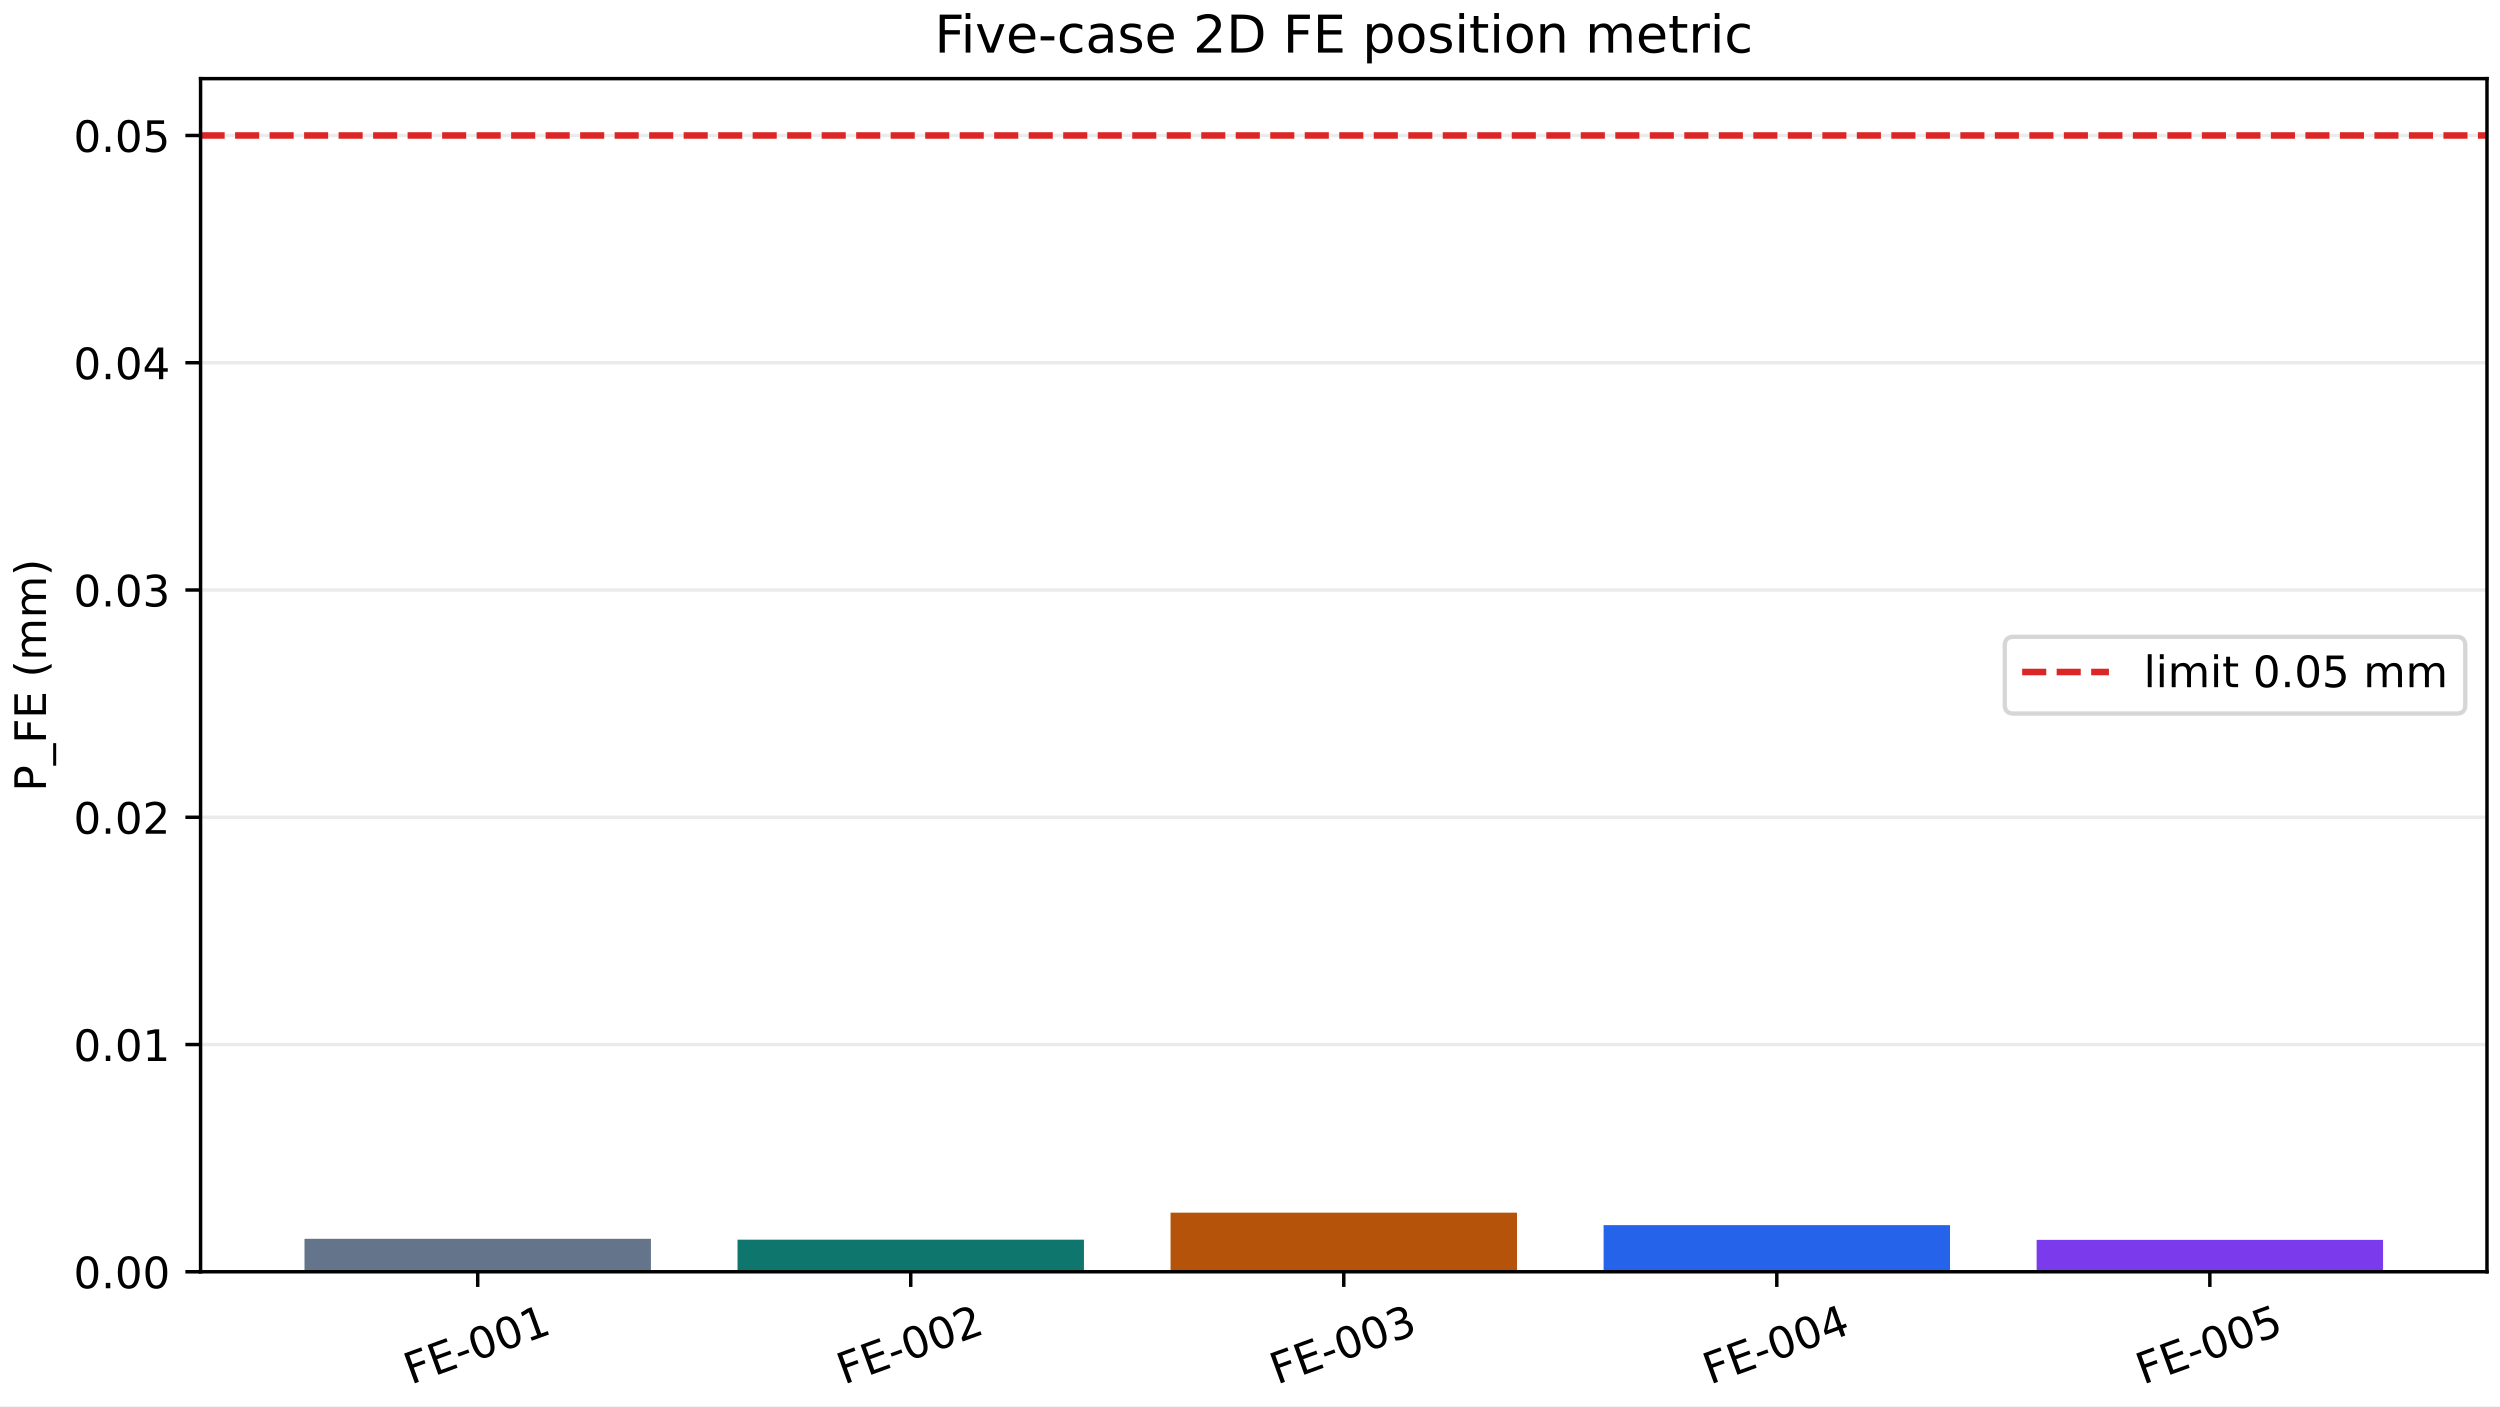
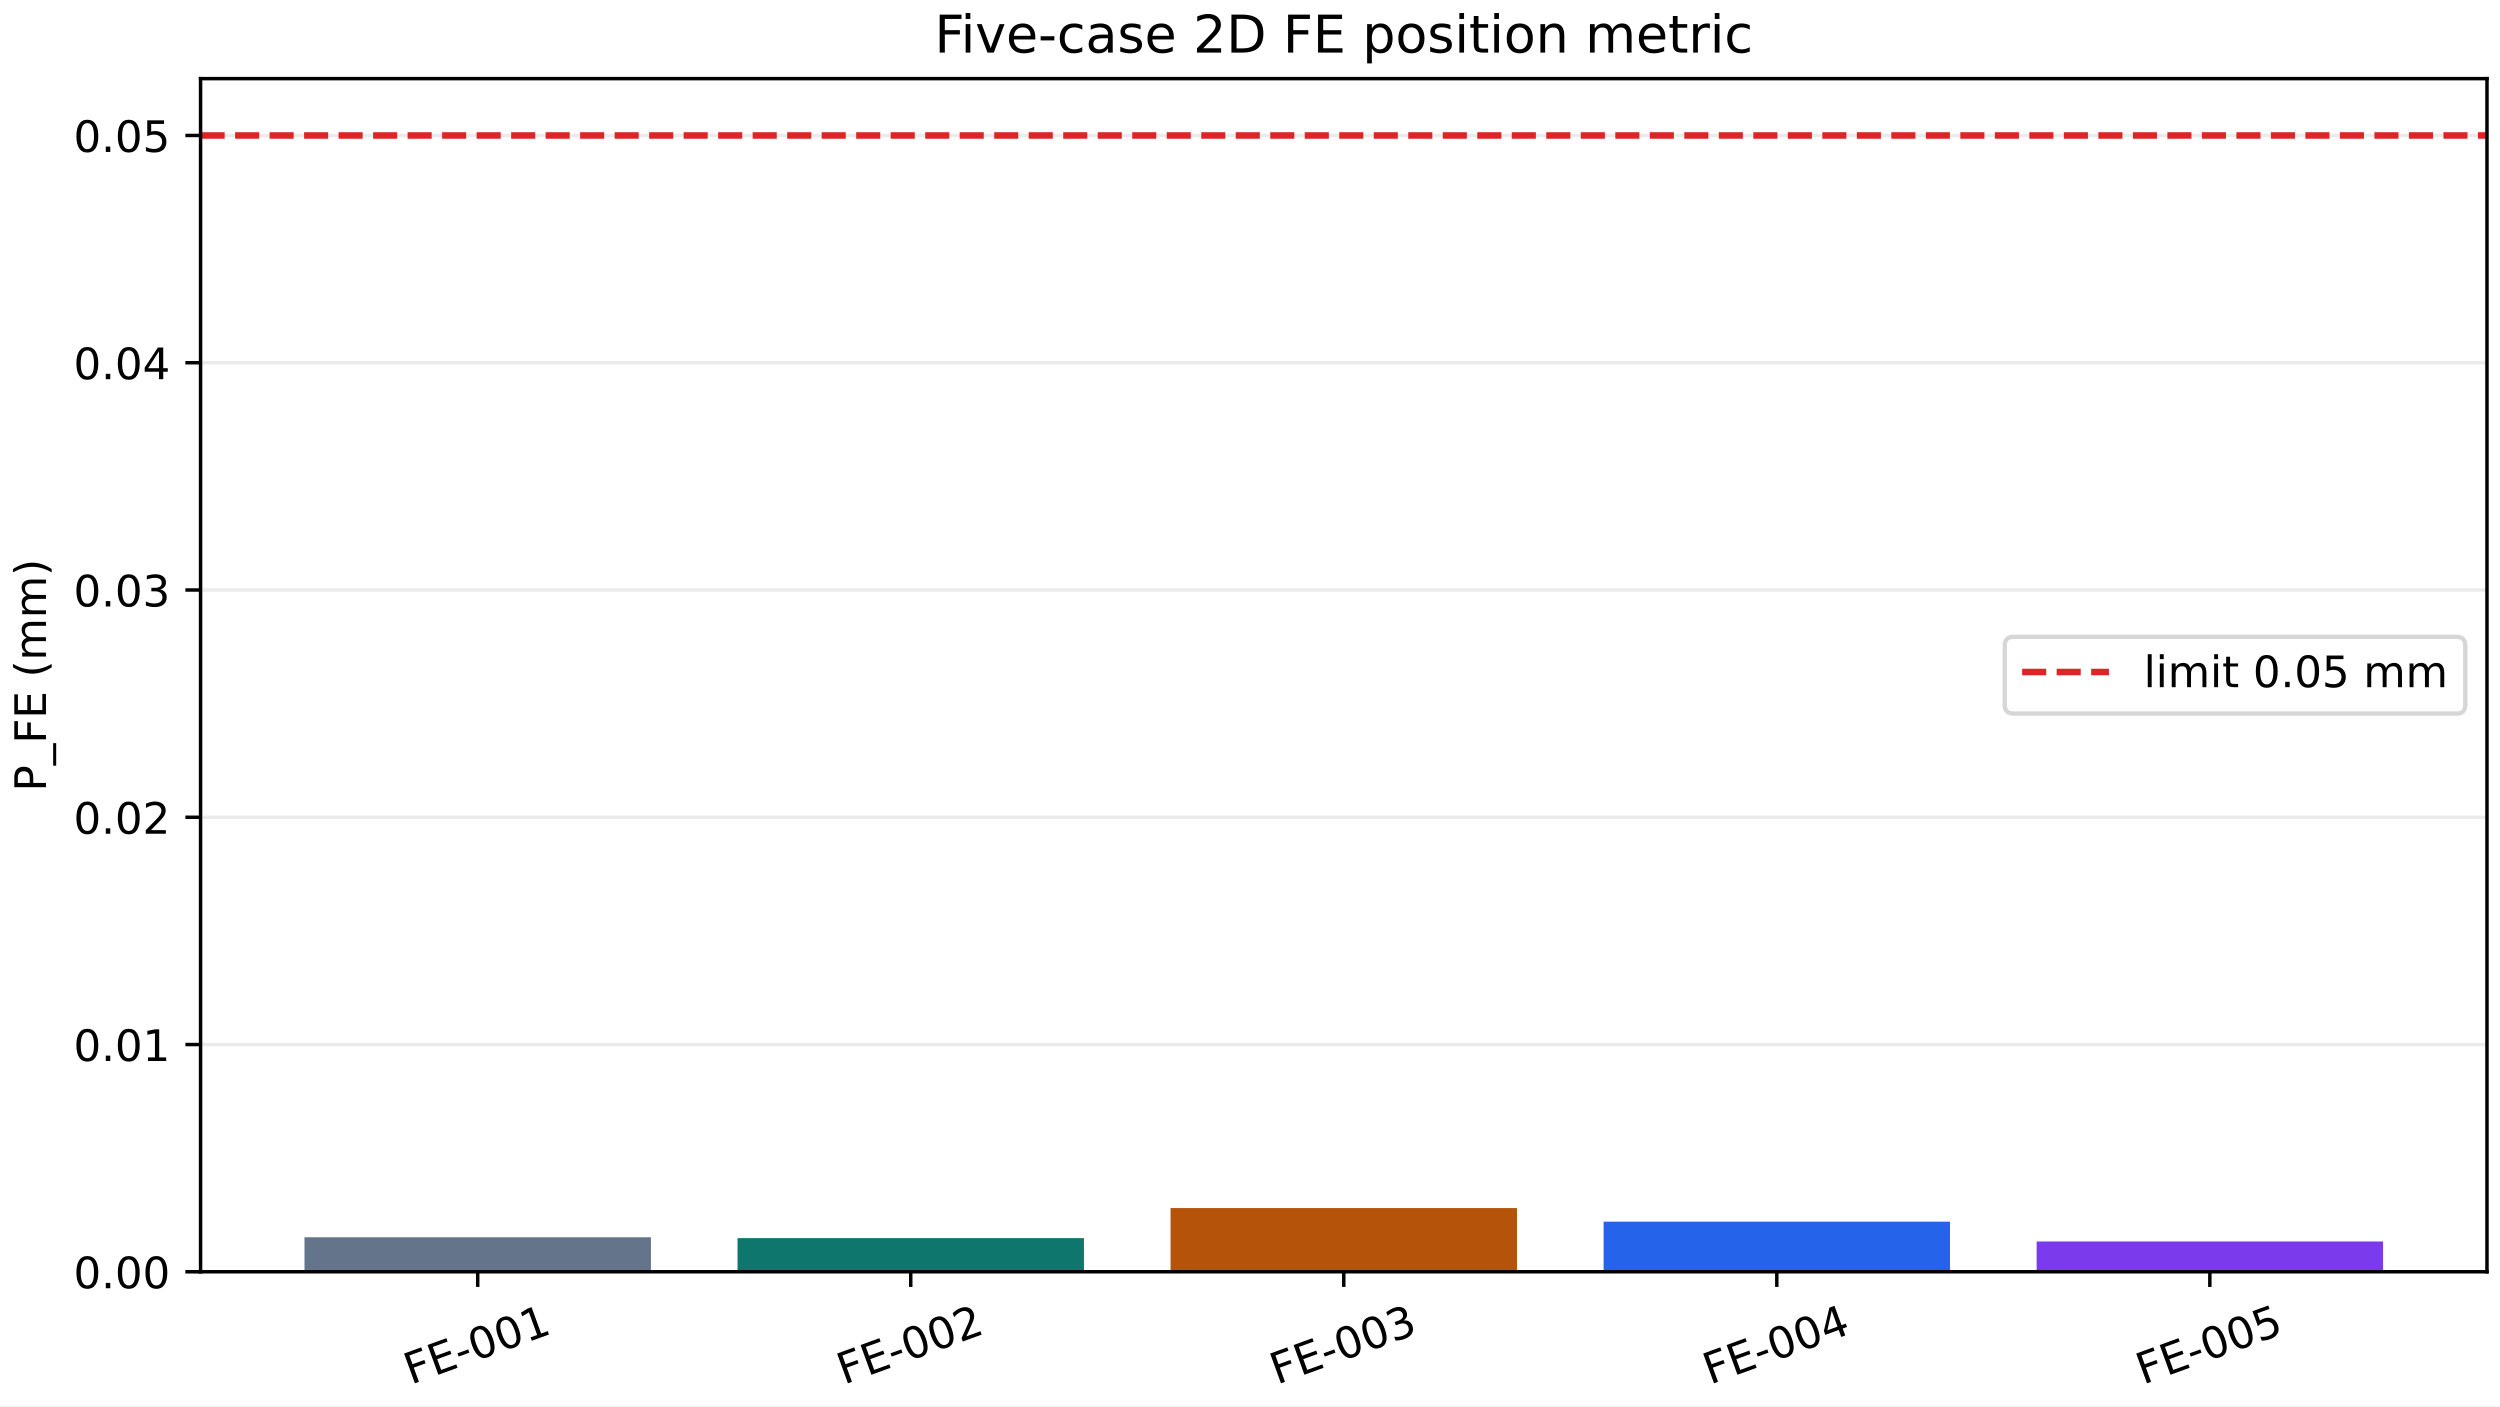
<svg xmlns="http://www.w3.org/2000/svg" xmlns:xlink="http://www.w3.org/1999/xlink" width="576pt" height="324pt" viewBox="0 0 576 324" version="1.1">
  <defs>
    <style type="text/css">*{stroke-linejoin: round; stroke-linecap: butt}</style>
  </defs>
  <g id="figure_1">
    <g id="patch_1">
      <path d="M 0 324  L 576 324  L 576 0  L 0 0  z " style="fill: #ffffff" />
    </g>
    <g id="axes_1">
      <g id="patch_2">
        <path d="M 46.211 293.015  L 573 293.015  L 573 18.118  L 46.211 18.118  z " style="fill: #ffffff" />
      </g>
      <g id="patch_3">
-         <path d="M 70.156 293.015  L 149.973 293.015  L 149.973 285.422  L 70.156 285.422  z " clip-path="url(#p0f4a3eb4ae)" style="fill: #64748b" />
+         <path d="M 70.156 293.015  L 149.973 293.015  L 149.973 285.073  L 70.156 285.073  z " clip-path="url(#p2ac35a22fd)" style="fill: #64748b" />
      </g>
      <g id="patch_4">
-         <path d="M 169.927 293.015  L 249.743 293.015  L 249.743 285.621  L 169.927 285.621  z " clip-path="url(#p0f4a3eb4ae)" style="fill: #0f766e" />
+         <path d="M 169.927 293.015  L 249.743 293.015  L 249.743 285.269  L 169.927 285.269  z " clip-path="url(#p2ac35a22fd)" style="fill: #0f766e" />
      </g>
      <g id="patch_5">
-         <path d="M 269.697 293.015  L 349.514 293.015  L 349.514 279.403  L 269.697 279.403  z " clip-path="url(#p0f4a3eb4ae)" style="fill: #b45309" />
+         <path d="M 269.697 293.015  L 349.514 293.015  L 349.514 278.342  L 269.697 278.342  z " clip-path="url(#p2ac35a22fd)" style="fill: #b45309" />
      </g>
      <g id="patch_6">
-         <path d="M 369.468 293.015  L 449.284 293.015  L 449.284 282.275  L 369.468 282.275  z " clip-path="url(#p0f4a3eb4ae)" style="fill: #2563eb" />
+         <path d="M 369.468 293.015  L 449.284 293.015  L 449.284 281.476  L 369.468 281.476  z " clip-path="url(#p2ac35a22fd)" style="fill: #2563eb" />
      </g>
      <g id="patch_7">
-         <path d="M 469.238 293.015  L 549.055 293.015  L 549.055 285.668  L 469.238 285.668  z " clip-path="url(#p0f4a3eb4ae)" style="fill: #7c3aed" />
+         <path d="M 469.238 293.015  L 549.055 293.015  L 549.055 286.034  L 469.238 286.034  z " clip-path="url(#p2ac35a22fd)" style="fill: #7c3aed" />
      </g>
      <g id="matplotlib.axis_1">
        <g id="xtick_1">
          <g id="line2d_1">
            <defs>
-               <path id="m8088ac2420" d="M 0 0  L 0 3.5  " style="stroke: #000000; stroke-width: 0.8" />
+               <path id="me9ac75efa5" d="M 0 0  L 0 3.5  " style="stroke: #000000; stroke-width: 0.8" />
            </defs>
            <g>
-               <use xlink:href="#m8088ac2420" x="110.064" y="293.015" style="stroke: #000000; stroke-width: 0.8" />
+               <use xlink:href="#me9ac75efa5" x="110.064" y="293.015" style="stroke: #000000; stroke-width: 0.8" />
            </g>
          </g>
          <g id="text_1">
            <g transform="translate(94.6736 319.0455) rotate(-20) scale(0.1 -0.1)">
              <defs>
                <path id="DejaVuSans-46" d="M 628 4666  L 3309 4666  L 3309 4134  L 1259 4134  L 1259 2759  L 3109 2759  L 3109 2228  L 1259 2228  L 1259 0  L 628 0  L 628 4666  z " transform="scale(0.015625)" />
                <path id="DejaVuSans-45" d="M 628 4666  L 3578 4666  L 3578 4134  L 1259 4134  L 1259 2753  L 3481 2753  L 3481 2222  L 1259 2222  L 1259 531  L 3634 531  L 3634 0  L 628 0  L 628 4666  z " transform="scale(0.015625)" />
                <path id="DejaVuSans-2d" d="M 313 2009  L 1997 2009  L 1997 1497  L 313 1497  L 313 2009  z " transform="scale(0.015625)" />
                <path id="DejaVuSans-30" d="M 2034 4250  Q 1547 4250 1301 3770  Q 1056 3291 1056 2328  Q 1056 1369 1301 889  Q 1547 409 2034 409  Q 2525 409 2770 889  Q 3016 1369 3016 2328  Q 3016 3291 2770 3770  Q 2525 4250 2034 4250  z M 2034 4750  Q 2819 4750 3233 4129  Q 3647 3509 3647 2328  Q 3647 1150 3233 529  Q 2819 -91 2034 -91  Q 1250 -91 836 529  Q 422 1150 422 2328  Q 422 3509 836 4129  Q 1250 4750 2034 4750  z " transform="scale(0.015625)" />
                <path id="DejaVuSans-31" d="M 794 531  L 1825 531  L 1825 4091  L 703 3866  L 703 4441  L 1819 4666  L 2450 4666  L 2450 531  L 3481 531  L 3481 0  L 794 0  L 794 531  z " transform="scale(0.015625)" />
              </defs>
              <use xlink:href="#DejaVuSans-46" />
              <use xlink:href="#DejaVuSans-45" transform="translate(57.51953 0)" />
              <use xlink:href="#DejaVuSans-2d" transform="translate(120.7031 0)" />
              <use xlink:href="#DejaVuSans-30" transform="translate(156.7871 0)" />
              <use xlink:href="#DejaVuSans-30" transform="translate(220.4102 0)" />
              <use xlink:href="#DejaVuSans-31" transform="translate(284.0332 0)" />
            </g>
          </g>
        </g>
        <g id="xtick_2">
          <g id="line2d_2">
            <g>
-               <use xlink:href="#m8088ac2420" x="209.835" y="293.015" style="stroke: #000000; stroke-width: 0.8" />
+               <use xlink:href="#me9ac75efa5" x="209.835" y="293.015" style="stroke: #000000; stroke-width: 0.8" />
            </g>
          </g>
          <g id="text_2">
            <g transform="translate(194.4442 319.0455) rotate(-20) scale(0.1 -0.1)">
              <defs>
                <path id="DejaVuSans-32" d="M 1228 531  L 3431 531  L 3431 0  L 469 0  L 469 531  Q 828 903 1448 1529  Q 2069 2156 2228 2338  Q 2531 2678 2651 2914  Q 2772 3150 2772 3378  Q 2772 3750 2511 3984  Q 2250 4219 1831 4219  Q 1534 4219 1204 4116  Q 875 4013 500 3803  L 500 4441  Q 881 4594 1212 4672  Q 1544 4750 1819 4750  Q 2544 4750 2975 4387  Q 3406 4025 3406 3419  Q 3406 3131 3298 2873  Q 3191 2616 2906 2266  Q 2828 2175 2409 1742  Q 1991 1309 1228 531  z " transform="scale(0.015625)" />
              </defs>
              <use xlink:href="#DejaVuSans-46" />
              <use xlink:href="#DejaVuSans-45" transform="translate(57.51953 0)" />
              <use xlink:href="#DejaVuSans-2d" transform="translate(120.7031 0)" />
              <use xlink:href="#DejaVuSans-30" transform="translate(156.7871 0)" />
              <use xlink:href="#DejaVuSans-30" transform="translate(220.4102 0)" />
              <use xlink:href="#DejaVuSans-32" transform="translate(284.0332 0)" />
            </g>
          </g>
        </g>
        <g id="xtick_3">
          <g id="line2d_3">
            <g>
-               <use xlink:href="#m8088ac2420" x="309.605" y="293.015" style="stroke: #000000; stroke-width: 0.8" />
+               <use xlink:href="#me9ac75efa5" x="309.605" y="293.015" style="stroke: #000000; stroke-width: 0.8" />
            </g>
          </g>
          <g id="text_3">
            <g transform="translate(294.2147 319.0455) rotate(-20) scale(0.1 -0.1)">
              <defs>
                <path id="DejaVuSans-33" d="M 2597 2516  Q 3050 2419 3304 2112  Q 3559 1806 3559 1356  Q 3559 666 3084 287  Q 2609 -91 1734 -91  Q 1441 -91 1130 -33  Q 819 25 488 141  L 488 750  Q 750 597 1062 519  Q 1375 441 1716 441  Q 2309 441 2620 675  Q 2931 909 2931 1356  Q 2931 1769 2642 2001  Q 2353 2234 1838 2234  L 1294 2234  L 1294 2753  L 1863 2753  Q 2328 2753 2575 2939  Q 2822 3125 2822 3475  Q 2822 3834 2567 4026  Q 2313 4219 1838 4219  Q 1578 4219 1281 4162  Q 984 4106 628 3988  L 628 4550  Q 988 4650 1302 4700  Q 1616 4750 1894 4750  Q 2613 4750 3031 4423  Q 3450 4097 3450 3541  Q 3450 3153 3228 2886  Q 3006 2619 2597 2516  z " transform="scale(0.015625)" />
              </defs>
              <use xlink:href="#DejaVuSans-46" />
              <use xlink:href="#DejaVuSans-45" transform="translate(57.51953 0)" />
              <use xlink:href="#DejaVuSans-2d" transform="translate(120.7031 0)" />
              <use xlink:href="#DejaVuSans-30" transform="translate(156.7871 0)" />
              <use xlink:href="#DejaVuSans-30" transform="translate(220.4102 0)" />
              <use xlink:href="#DejaVuSans-33" transform="translate(284.0332 0)" />
            </g>
          </g>
        </g>
        <g id="xtick_4">
          <g id="line2d_4">
            <g>
-               <use xlink:href="#m8088ac2420" x="409.376" y="293.015" style="stroke: #000000; stroke-width: 0.8" />
+               <use xlink:href="#me9ac75efa5" x="409.376" y="293.015" style="stroke: #000000; stroke-width: 0.8" />
            </g>
          </g>
          <g id="text_4">
            <g transform="translate(393.9853 319.0455) rotate(-20) scale(0.1 -0.1)">
              <defs>
                <path id="DejaVuSans-34" d="M 2419 4116  L 825 1625  L 2419 1625  L 2419 4116  z M 2253 4666  L 3047 4666  L 3047 1625  L 3713 1625  L 3713 1100  L 3047 1100  L 3047 0  L 2419 0  L 2419 1100  L 313 1100  L 313 1709  L 2253 4666  z " transform="scale(0.015625)" />
              </defs>
              <use xlink:href="#DejaVuSans-46" />
              <use xlink:href="#DejaVuSans-45" transform="translate(57.51953 0)" />
              <use xlink:href="#DejaVuSans-2d" transform="translate(120.7031 0)" />
              <use xlink:href="#DejaVuSans-30" transform="translate(156.7871 0)" />
              <use xlink:href="#DejaVuSans-30" transform="translate(220.4102 0)" />
              <use xlink:href="#DejaVuSans-34" transform="translate(284.0332 0)" />
            </g>
          </g>
        </g>
        <g id="xtick_5">
          <g id="line2d_5">
            <g>
-               <use xlink:href="#m8088ac2420" x="509.147" y="293.015" style="stroke: #000000; stroke-width: 0.8" />
+               <use xlink:href="#me9ac75efa5" x="509.147" y="293.015" style="stroke: #000000; stroke-width: 0.8" />
            </g>
          </g>
          <g id="text_5">
            <g transform="translate(493.7559 319.0455) rotate(-20) scale(0.1 -0.1)">
              <defs>
                <path id="DejaVuSans-35" d="M 691 4666  L 3169 4666  L 3169 4134  L 1269 4134  L 1269 2991  Q 1406 3038 1543 3061  Q 1681 3084 1819 3084  Q 2600 3084 3056 2656  Q 3513 2228 3513 1497  Q 3513 744 3044 326  Q 2575 -91 1722 -91  Q 1428 -91 1123 -41  Q 819 9 494 109  L 494 744  Q 775 591 1075 516  Q 1375 441 1709 441  Q 2250 441 2565 725  Q 2881 1009 2881 1497  Q 2881 1984 2565 2268  Q 2250 2553 1709 2553  Q 1456 2553 1204 2497  Q 953 2441 691 2322  L 691 4666  z " transform="scale(0.015625)" />
              </defs>
              <use xlink:href="#DejaVuSans-46" />
              <use xlink:href="#DejaVuSans-45" transform="translate(57.51953 0)" />
              <use xlink:href="#DejaVuSans-2d" transform="translate(120.7031 0)" />
              <use xlink:href="#DejaVuSans-30" transform="translate(156.7871 0)" />
              <use xlink:href="#DejaVuSans-30" transform="translate(220.4102 0)" />
              <use xlink:href="#DejaVuSans-35" transform="translate(284.0332 0)" />
            </g>
          </g>
        </g>
      </g>
      <g id="matplotlib.axis_2">
        <g id="ytick_1">
          <g id="line2d_6">
-             <path d="M 46.211 293.015  L 573 293.015  " clip-path="url(#p0f4a3eb4ae)" style="fill: none; stroke: #b0b0b0; stroke-opacity: 0.25; stroke-width: 0.8; stroke-linecap: square" />
+             <path d="M 46.211 293.015  L 573 293.015  " clip-path="url(#p2ac35a22fd)" style="fill: none; stroke: #b0b0b0; stroke-opacity: 0.25; stroke-width: 0.8; stroke-linecap: square" />
          </g>
          <g id="line2d_7">
            <defs>
-               <path id="m53fd9e8954" d="M 0 0  L -3.5 0  " style="stroke: #000000; stroke-width: 0.8" />
+               <path id="mb9575ab6ac" d="M 0 0  L -3.5 0  " style="stroke: #000000; stroke-width: 0.8" />
            </defs>
            <g>
-               <use xlink:href="#m53fd9e8954" x="46.211" y="293.015" style="stroke: #000000; stroke-width: 0.8" />
+               <use xlink:href="#mb9575ab6ac" x="46.211" y="293.015" style="stroke: #000000; stroke-width: 0.8" />
            </g>
          </g>
          <g id="text_6">
            <g transform="translate(16.94555 296.814) scale(0.1 -0.1)">
              <defs>
                <path id="DejaVuSans-2e" d="M 684 794  L 1344 794  L 1344 0  L 684 0  L 684 794  z " transform="scale(0.015625)" />
              </defs>
              <use xlink:href="#DejaVuSans-30" />
              <use xlink:href="#DejaVuSans-2e" transform="translate(63.62305 0)" />
              <use xlink:href="#DejaVuSans-30" transform="translate(95.41016 0)" />
              <use xlink:href="#DejaVuSans-30" transform="translate(159.0332 0)" />
            </g>
          </g>
        </g>
        <g id="ytick_2">
          <g id="line2d_8">
-             <path d="M 46.211 240.654  L 573 240.654  " clip-path="url(#p0f4a3eb4ae)" style="fill: none; stroke: #b0b0b0; stroke-opacity: 0.25; stroke-width: 0.8; stroke-linecap: square" />
+             <path d="M 46.211 240.654  L 573 240.654  " clip-path="url(#p2ac35a22fd)" style="fill: none; stroke: #b0b0b0; stroke-opacity: 0.25; stroke-width: 0.8; stroke-linecap: square" />
          </g>
          <g id="line2d_9">
            <g>
-               <use xlink:href="#m53fd9e8954" x="46.211" y="240.654" style="stroke: #000000; stroke-width: 0.8" />
+               <use xlink:href="#mb9575ab6ac" x="46.211" y="240.654" style="stroke: #000000; stroke-width: 0.8" />
            </g>
          </g>
          <g id="text_7">
            <g transform="translate(16.94555 244.4528) scale(0.1 -0.1)">
              <use xlink:href="#DejaVuSans-30" />
              <use xlink:href="#DejaVuSans-2e" transform="translate(63.62305 0)" />
              <use xlink:href="#DejaVuSans-30" transform="translate(95.41016 0)" />
              <use xlink:href="#DejaVuSans-31" transform="translate(159.0332 0)" />
            </g>
          </g>
        </g>
        <g id="ytick_3">
          <g id="line2d_10">
-             <path d="M 46.211 188.292  L 573 188.292  " clip-path="url(#p0f4a3eb4ae)" style="fill: none; stroke: #b0b0b0; stroke-opacity: 0.25; stroke-width: 0.8; stroke-linecap: square" />
+             <path d="M 46.211 188.292  L 573 188.292  " clip-path="url(#p2ac35a22fd)" style="fill: none; stroke: #b0b0b0; stroke-opacity: 0.25; stroke-width: 0.8; stroke-linecap: square" />
          </g>
          <g id="line2d_11">
            <g>
-               <use xlink:href="#m53fd9e8954" x="46.211" y="188.292" style="stroke: #000000; stroke-width: 0.8" />
+               <use xlink:href="#mb9575ab6ac" x="46.211" y="188.292" style="stroke: #000000; stroke-width: 0.8" />
            </g>
          </g>
          <g id="text_8">
            <g transform="translate(16.94555 192.0915) scale(0.1 -0.1)">
              <use xlink:href="#DejaVuSans-30" />
              <use xlink:href="#DejaVuSans-2e" transform="translate(63.62305 0)" />
              <use xlink:href="#DejaVuSans-30" transform="translate(95.41016 0)" />
              <use xlink:href="#DejaVuSans-32" transform="translate(159.0332 0)" />
            </g>
          </g>
        </g>
        <g id="ytick_4">
          <g id="line2d_12">
-             <path d="M 46.211 135.931  L 573 135.931  " clip-path="url(#p0f4a3eb4ae)" style="fill: none; stroke: #b0b0b0; stroke-opacity: 0.25; stroke-width: 0.8; stroke-linecap: square" />
+             <path d="M 46.211 135.931  L 573 135.931  " clip-path="url(#p2ac35a22fd)" style="fill: none; stroke: #b0b0b0; stroke-opacity: 0.25; stroke-width: 0.8; stroke-linecap: square" />
          </g>
          <g id="line2d_13">
            <g>
-               <use xlink:href="#m53fd9e8954" x="46.211" y="135.931" style="stroke: #000000; stroke-width: 0.8" />
+               <use xlink:href="#mb9575ab6ac" x="46.211" y="135.931" style="stroke: #000000; stroke-width: 0.8" />
            </g>
          </g>
          <g id="text_9">
            <g transform="translate(16.94555 139.7303) scale(0.1 -0.1)">
              <use xlink:href="#DejaVuSans-30" />
              <use xlink:href="#DejaVuSans-2e" transform="translate(63.62305 0)" />
              <use xlink:href="#DejaVuSans-30" transform="translate(95.41016 0)" />
              <use xlink:href="#DejaVuSans-33" transform="translate(159.0332 0)" />
            </g>
          </g>
        </g>
        <g id="ytick_5">
          <g id="line2d_14">
-             <path d="M 46.211 83.57  L 573 83.57  " clip-path="url(#p0f4a3eb4ae)" style="fill: none; stroke: #b0b0b0; stroke-opacity: 0.25; stroke-width: 0.8; stroke-linecap: square" />
+             <path d="M 46.211 83.57  L 573 83.57  " clip-path="url(#p2ac35a22fd)" style="fill: none; stroke: #b0b0b0; stroke-opacity: 0.25; stroke-width: 0.8; stroke-linecap: square" />
          </g>
          <g id="line2d_15">
            <g>
-               <use xlink:href="#m53fd9e8954" x="46.211" y="83.57" style="stroke: #000000; stroke-width: 0.8" />
+               <use xlink:href="#mb9575ab6ac" x="46.211" y="83.57" style="stroke: #000000; stroke-width: 0.8" />
            </g>
          </g>
          <g id="text_10">
            <g transform="translate(16.94555 87.36911) scale(0.1 -0.1)">
              <use xlink:href="#DejaVuSans-30" />
              <use xlink:href="#DejaVuSans-2e" transform="translate(63.62305 0)" />
              <use xlink:href="#DejaVuSans-30" transform="translate(95.41016 0)" />
              <use xlink:href="#DejaVuSans-34" transform="translate(159.0332 0)" />
            </g>
          </g>
        </g>
        <g id="ytick_6">
          <g id="line2d_16">
-             <path d="M 46.211 31.209  L 573 31.209  " clip-path="url(#p0f4a3eb4ae)" style="fill: none; stroke: #b0b0b0; stroke-opacity: 0.25; stroke-width: 0.8; stroke-linecap: square" />
+             <path d="M 46.211 31.209  L 573 31.209  " clip-path="url(#p2ac35a22fd)" style="fill: none; stroke: #b0b0b0; stroke-opacity: 0.25; stroke-width: 0.8; stroke-linecap: square" />
          </g>
          <g id="line2d_17">
            <g>
-               <use xlink:href="#m53fd9e8954" x="46.211" y="31.209" style="stroke: #000000; stroke-width: 0.8" />
+               <use xlink:href="#mb9575ab6ac" x="46.211" y="31.209" style="stroke: #000000; stroke-width: 0.8" />
            </g>
          </g>
          <g id="text_11">
            <g transform="translate(16.94555 35.00789) scale(0.1 -0.1)">
              <use xlink:href="#DejaVuSans-30" />
              <use xlink:href="#DejaVuSans-2e" transform="translate(63.62305 0)" />
              <use xlink:href="#DejaVuSans-30" transform="translate(95.41016 0)" />
              <use xlink:href="#DejaVuSans-35" transform="translate(159.0332 0)" />
            </g>
          </g>
        </g>
        <g id="text_12">
          <g transform="translate(10.58774 182.3478) rotate(-90) scale(0.1 -0.1)">
            <defs>
              <path id="DejaVuSans-50" d="M 1259 4147  L 1259 2394  L 2053 2394  Q 2494 2394 2734 2622  Q 2975 2850 2975 3272  Q 2975 3691 2734 3919  Q 2494 4147 2053 4147  L 1259 4147  z M 628 4666  L 2053 4666  Q 2838 4666 3239 4311  Q 3641 3956 3641 3272  Q 3641 2581 3239 2228  Q 2838 1875 2053 1875  L 1259 1875  L 1259 0  L 628 0  L 628 4666  z " transform="scale(0.015625)" />
              <path id="DejaVuSans-5f" d="M 3263 -1063  L 3263 -1509  L -63 -1509  L -63 -1063  L 3263 -1063  z " transform="scale(0.015625)" />
              <path id="DejaVuSans-20" transform="scale(0.015625)" />
              <path id="DejaVuSans-28" d="M 1984 4856  Q 1566 4138 1362 3434  Q 1159 2731 1159 2009  Q 1159 1288 1364 580  Q 1569 -128 1984 -844  L 1484 -844  Q 1016 -109 783 600  Q 550 1309 550 2009  Q 550 2706 781 3412  Q 1013 4119 1484 4856  L 1984 4856  z " transform="scale(0.015625)" />
              <path id="DejaVuSans-6d" d="M 3328 2828  Q 3544 3216 3844 3400  Q 4144 3584 4550 3584  Q 5097 3584 5394 3201  Q 5691 2819 5691 2113  L 5691 0  L 5113 0  L 5113 2094  Q 5113 2597 4934 2840  Q 4756 3084 4391 3084  Q 3944 3084 3684 2787  Q 3425 2491 3425 1978  L 3425 0  L 2847 0  L 2847 2094  Q 2847 2600 2669 2842  Q 2491 3084 2119 3084  Q 1678 3084 1418 2786  Q 1159 2488 1159 1978  L 1159 0  L 581 0  L 581 3500  L 1159 3500  L 1159 2956  Q 1356 3278 1631 3431  Q 1906 3584 2284 3584  Q 2666 3584 2933 3390  Q 3200 3197 3328 2828  z " transform="scale(0.015625)" />
              <path id="DejaVuSans-29" d="M 513 4856  L 1013 4856  Q 1481 4119 1714 3412  Q 1947 2706 1947 2009  Q 1947 1309 1714 600  Q 1481 -109 1013 -844  L 513 -844  Q 928 -128 1133 580  Q 1338 1288 1338 2009  Q 1338 2731 1133 3434  Q 928 4138 513 4856  z " transform="scale(0.015625)" />
            </defs>
            <use xlink:href="#DejaVuSans-50" />
            <use xlink:href="#DejaVuSans-5f" transform="translate(60.30273 0)" />
            <use xlink:href="#DejaVuSans-46" transform="translate(110.3027 0)" />
            <use xlink:href="#DejaVuSans-45" transform="translate(167.8223 0)" />
            <use xlink:href="#DejaVuSans-20" transform="translate(231.0059 0)" />
            <use xlink:href="#DejaVuSans-28" transform="translate(262.793 0)" />
            <use xlink:href="#DejaVuSans-6d" transform="translate(301.8066 0)" />
            <use xlink:href="#DejaVuSans-6d" transform="translate(399.2188 0)" />
            <use xlink:href="#DejaVuSans-29" transform="translate(496.6309 0)" />
          </g>
        </g>
      </g>
      <g id="line2d_18">
-         <path d="M 46.211 31.209  L 573 31.209  " clip-path="url(#p0f4a3eb4ae)" style="fill: none; stroke-dasharray: 5.55,2.4; stroke-dashoffset: 0; stroke: #dc2626; stroke-width: 1.5" />
+         <path d="M 46.211 31.209  L 573 31.209  " clip-path="url(#p2ac35a22fd)" style="fill: none; stroke-dasharray: 5.55,2.4; stroke-dashoffset: 0; stroke: #dc2626; stroke-width: 1.5" />
      </g>
      <g id="patch_8">
        <path d="M 46.211 293.015  L 46.211 18.118  " style="fill: none; stroke: #000000; stroke-width: 0.8; stroke-linejoin: miter; stroke-linecap: square" />
      </g>
      <g id="patch_9">
        <path d="M 573 293.015  L 573 18.118  " style="fill: none; stroke: #000000; stroke-width: 0.8; stroke-linejoin: miter; stroke-linecap: square" />
      </g>
      <g id="patch_10">
        <path d="M 46.211 293.015  L 573 293.015  " style="fill: none; stroke: #000000; stroke-width: 0.8; stroke-linejoin: miter; stroke-linecap: square" />
      </g>
      <g id="patch_11">
        <path d="M 46.211 18.118  L 573 18.118  " style="fill: none; stroke: #000000; stroke-width: 0.8; stroke-linejoin: miter; stroke-linecap: square" />
      </g>
      <g id="text_13">
        <g transform="translate(215.3277 12.11837) scale(0.12 -0.12)">
          <defs>
            <path id="DejaVuSans-69" d="M 603 3500  L 1178 3500  L 1178 0  L 603 0  L 603 3500  z M 603 4863  L 1178 4863  L 1178 4134  L 603 4134  L 603 4863  z " transform="scale(0.015625)" />
            <path id="DejaVuSans-76" d="M 191 3500  L 800 3500  L 1894 563  L 2988 3500  L 3597 3500  L 2284 0  L 1503 0  L 191 3500  z " transform="scale(0.015625)" />
            <path id="DejaVuSans-65" d="M 3597 1894  L 3597 1613  L 953 1613  Q 991 1019 1311 708  Q 1631 397 2203 397  Q 2534 397 2845 478  Q 3156 559 3463 722  L 3463 178  Q 3153 47 2828 -22  Q 2503 -91 2169 -91  Q 1331 -91 842 396  Q 353 884 353 1716  Q 353 2575 817 3079  Q 1281 3584 2069 3584  Q 2775 3584 3186 3129  Q 3597 2675 3597 1894  z M 3022 2063  Q 3016 2534 2758 2815  Q 2500 3097 2075 3097  Q 1594 3097 1305 2825  Q 1016 2553 972 2059  L 3022 2063  z " transform="scale(0.015625)" />
            <path id="DejaVuSans-63" d="M 3122 3366  L 3122 2828  Q 2878 2963 2633 3030  Q 2388 3097 2138 3097  Q 1578 3097 1268 2742  Q 959 2388 959 1747  Q 959 1106 1268 751  Q 1578 397 2138 397  Q 2388 397 2633 464  Q 2878 531 3122 666  L 3122 134  Q 2881 22 2623 -34  Q 2366 -91 2075 -91  Q 1284 -91 818 406  Q 353 903 353 1747  Q 353 2603 823 3093  Q 1294 3584 2113 3584  Q 2378 3584 2631 3529  Q 2884 3475 3122 3366  z " transform="scale(0.015625)" />
            <path id="DejaVuSans-61" d="M 2194 1759  Q 1497 1759 1228 1600  Q 959 1441 959 1056  Q 959 750 1161 570  Q 1363 391 1709 391  Q 2188 391 2477 730  Q 2766 1069 2766 1631  L 2766 1759  L 2194 1759  z M 3341 1997  L 3341 0  L 2766 0  L 2766 531  Q 2569 213 2275 61  Q 1981 -91 1556 -91  Q 1019 -91 701 211  Q 384 513 384 1019  Q 384 1609 779 1909  Q 1175 2209 1959 2209  L 2766 2209  L 2766 2266  Q 2766 2663 2505 2880  Q 2244 3097 1772 3097  Q 1472 3097 1187 3025  Q 903 2953 641 2809  L 641 3341  Q 956 3463 1253 3523  Q 1550 3584 1831 3584  Q 2591 3584 2966 3190  Q 3341 2797 3341 1997  z " transform="scale(0.015625)" />
            <path id="DejaVuSans-73" d="M 2834 3397  L 2834 2853  Q 2591 2978 2328 3040  Q 2066 3103 1784 3103  Q 1356 3103 1142 2972  Q 928 2841 928 2578  Q 928 2378 1081 2264  Q 1234 2150 1697 2047  L 1894 2003  Q 2506 1872 2764 1633  Q 3022 1394 3022 966  Q 3022 478 2636 193  Q 2250 -91 1575 -91  Q 1294 -91 989 -36  Q 684 19 347 128  L 347 722  Q 666 556 975 473  Q 1284 391 1588 391  Q 1994 391 2212 530  Q 2431 669 2431 922  Q 2431 1156 2273 1281  Q 2116 1406 1581 1522  L 1381 1569  Q 847 1681 609 1914  Q 372 2147 372 2553  Q 372 3047 722 3315  Q 1072 3584 1716 3584  Q 2034 3584 2315 3537  Q 2597 3491 2834 3397  z " transform="scale(0.015625)" />
            <path id="DejaVuSans-44" d="M 1259 4147  L 1259 519  L 2022 519  Q 2988 519 3436 956  Q 3884 1394 3884 2338  Q 3884 3275 3436 3711  Q 2988 4147 2022 4147  L 1259 4147  z M 628 4666  L 1925 4666  Q 3281 4666 3915 4102  Q 4550 3538 4550 2338  Q 4550 1131 3912 565  Q 3275 0 1925 0  L 628 0  L 628 4666  z " transform="scale(0.015625)" />
            <path id="DejaVuSans-70" d="M 1159 525  L 1159 -1331  L 581 -1331  L 581 3500  L 1159 3500  L 1159 2969  Q 1341 3281 1617 3432  Q 1894 3584 2278 3584  Q 2916 3584 3314 3078  Q 3713 2572 3713 1747  Q 3713 922 3314 415  Q 2916 -91 2278 -91  Q 1894 -91 1617 61  Q 1341 213 1159 525  z M 3116 1747  Q 3116 2381 2855 2742  Q 2594 3103 2138 3103  Q 1681 3103 1420 2742  Q 1159 2381 1159 1747  Q 1159 1113 1420 752  Q 1681 391 2138 391  Q 2594 391 2855 752  Q 3116 1113 3116 1747  z " transform="scale(0.015625)" />
            <path id="DejaVuSans-6f" d="M 1959 3097  Q 1497 3097 1228 2736  Q 959 2375 959 1747  Q 959 1119 1226 758  Q 1494 397 1959 397  Q 2419 397 2687 759  Q 2956 1122 2956 1747  Q 2956 2369 2687 2733  Q 2419 3097 1959 3097  z M 1959 3584  Q 2709 3584 3137 3096  Q 3566 2609 3566 1747  Q 3566 888 3137 398  Q 2709 -91 1959 -91  Q 1206 -91 779 398  Q 353 888 353 1747  Q 353 2609 779 3096  Q 1206 3584 1959 3584  z " transform="scale(0.015625)" />
            <path id="DejaVuSans-74" d="M 1172 4494  L 1172 3500  L 2356 3500  L 2356 3053  L 1172 3053  L 1172 1153  Q 1172 725 1289 603  Q 1406 481 1766 481  L 2356 481  L 2356 0  L 1766 0  Q 1100 0 847 248  Q 594 497 594 1153  L 594 3053  L 172 3053  L 172 3500  L 594 3500  L 594 4494  L 1172 4494  z " transform="scale(0.015625)" />
            <path id="DejaVuSans-6e" d="M 3513 2113  L 3513 0  L 2938 0  L 2938 2094  Q 2938 2591 2744 2837  Q 2550 3084 2163 3084  Q 1697 3084 1428 2787  Q 1159 2491 1159 1978  L 1159 0  L 581 0  L 581 3500  L 1159 3500  L 1159 2956  Q 1366 3272 1645 3428  Q 1925 3584 2291 3584  Q 2894 3584 3203 3211  Q 3513 2838 3513 2113  z " transform="scale(0.015625)" />
            <path id="DejaVuSans-72" d="M 2631 2963  Q 2534 3019 2420 3045  Q 2306 3072 2169 3072  Q 1681 3072 1420 2755  Q 1159 2438 1159 1844  L 1159 0  L 581 0  L 581 3500  L 1159 3500  L 1159 2956  Q 1341 3275 1631 3429  Q 1922 3584 2338 3584  Q 2397 3584 2469 3576  Q 2541 3569 2628 3553  L 2631 2963  z " transform="scale(0.015625)" />
          </defs>
          <use xlink:href="#DejaVuSans-46" />
          <use xlink:href="#DejaVuSans-69" transform="translate(50.26953 0)" />
          <use xlink:href="#DejaVuSans-76" transform="translate(78.05273 0)" />
          <use xlink:href="#DejaVuSans-65" transform="translate(137.2324 0)" />
          <use xlink:href="#DejaVuSans-2d" transform="translate(198.7559 0)" />
          <use xlink:href="#DejaVuSans-63" transform="translate(234.8398 0)" />
          <use xlink:href="#DejaVuSans-61" transform="translate(289.8203 0)" />
          <use xlink:href="#DejaVuSans-73" transform="translate(351.0996 0)" />
          <use xlink:href="#DejaVuSans-65" transform="translate(403.1992 0)" />
          <use xlink:href="#DejaVuSans-20" transform="translate(464.7227 0)" />
          <use xlink:href="#DejaVuSans-32" transform="translate(496.5098 0)" />
          <use xlink:href="#DejaVuSans-44" transform="translate(560.1328 0)" />
          <use xlink:href="#DejaVuSans-20" transform="translate(637.1348 0)" />
          <use xlink:href="#DejaVuSans-46" transform="translate(668.9219 0)" />
          <use xlink:href="#DejaVuSans-45" transform="translate(726.4414 0)" />
          <use xlink:href="#DejaVuSans-20" transform="translate(789.625 0)" />
          <use xlink:href="#DejaVuSans-70" transform="translate(821.4121 0)" />
          <use xlink:href="#DejaVuSans-6f" transform="translate(884.8887 0)" />
          <use xlink:href="#DejaVuSans-73" transform="translate(946.0703 0)" />
          <use xlink:href="#DejaVuSans-69" transform="translate(998.1699 0)" />
          <use xlink:href="#DejaVuSans-74" transform="translate(1025.953 0)" />
          <use xlink:href="#DejaVuSans-69" transform="translate(1065.162 0)" />
          <use xlink:href="#DejaVuSans-6f" transform="translate(1092.945 0)" />
          <use xlink:href="#DejaVuSans-6e" transform="translate(1154.127 0)" />
          <use xlink:href="#DejaVuSans-20" transform="translate(1217.506 0)" />
          <use xlink:href="#DejaVuSans-6d" transform="translate(1249.293 0)" />
          <use xlink:href="#DejaVuSans-65" transform="translate(1346.705 0)" />
          <use xlink:href="#DejaVuSans-74" transform="translate(1408.229 0)" />
          <use xlink:href="#DejaVuSans-72" transform="translate(1447.438 0)" />
          <use xlink:href="#DejaVuSans-69" transform="translate(1488.551 0)" />
          <use xlink:href="#DejaVuSans-63" transform="translate(1516.334 0)" />
        </g>
      </g>
      <g id="legend_1">
        <g id="patch_12">
          <path d="M 463.901 164.406  L 566 164.406  Q 568 164.406 568 162.406  L 568 148.727  Q 568 146.727 566 146.727  L 463.901 146.727  Q 461.901 146.727 461.901 148.727  L 461.901 162.406  Q 461.901 164.406 463.901 164.406  z " style="fill: #ffffff; opacity: 0.8; stroke: #cccccc; stroke-linejoin: miter" />
        </g>
        <g id="line2d_19">
          <path d="M 465.901 154.826  L 475.901 154.826  L 485.901 154.826  " style="fill: none; stroke-dasharray: 5.55,2.4; stroke-dashoffset: 0; stroke: #dc2626; stroke-width: 1.5" />
        </g>
        <g id="text_14">
          <g transform="translate(493.9013 158.3259) scale(0.1 -0.1)">
            <defs>
              <path id="DejaVuSans-6c" d="M 603 4863  L 1178 4863  L 1178 0  L 603 0  L 603 4863  z " transform="scale(0.015625)" />
            </defs>
            <use xlink:href="#DejaVuSans-6c" />
            <use xlink:href="#DejaVuSans-69" transform="translate(27.7832 0)" />
            <use xlink:href="#DejaVuSans-6d" transform="translate(55.56641 0)" />
            <use xlink:href="#DejaVuSans-69" transform="translate(152.9785 0)" />
            <use xlink:href="#DejaVuSans-74" transform="translate(180.7617 0)" />
            <use xlink:href="#DejaVuSans-20" transform="translate(219.9707 0)" />
            <use xlink:href="#DejaVuSans-30" transform="translate(251.7578 0)" />
            <use xlink:href="#DejaVuSans-2e" transform="translate(315.3809 0)" />
            <use xlink:href="#DejaVuSans-30" transform="translate(347.168 0)" />
            <use xlink:href="#DejaVuSans-35" transform="translate(410.791 0)" />
            <use xlink:href="#DejaVuSans-20" transform="translate(474.4141 0)" />
            <use xlink:href="#DejaVuSans-6d" transform="translate(506.2012 0)" />
            <use xlink:href="#DejaVuSans-6d" transform="translate(603.6133 0)" />
          </g>
        </g>
      </g>
    </g>
  </g>
  <defs>
-     <clipPath id="p0f4a3eb4ae">
+     <clipPath id="p2ac35a22fd">
      <rect x="46.211" y="18.118" width="526.789" height="274.896" />
    </clipPath>
  </defs>
</svg>
